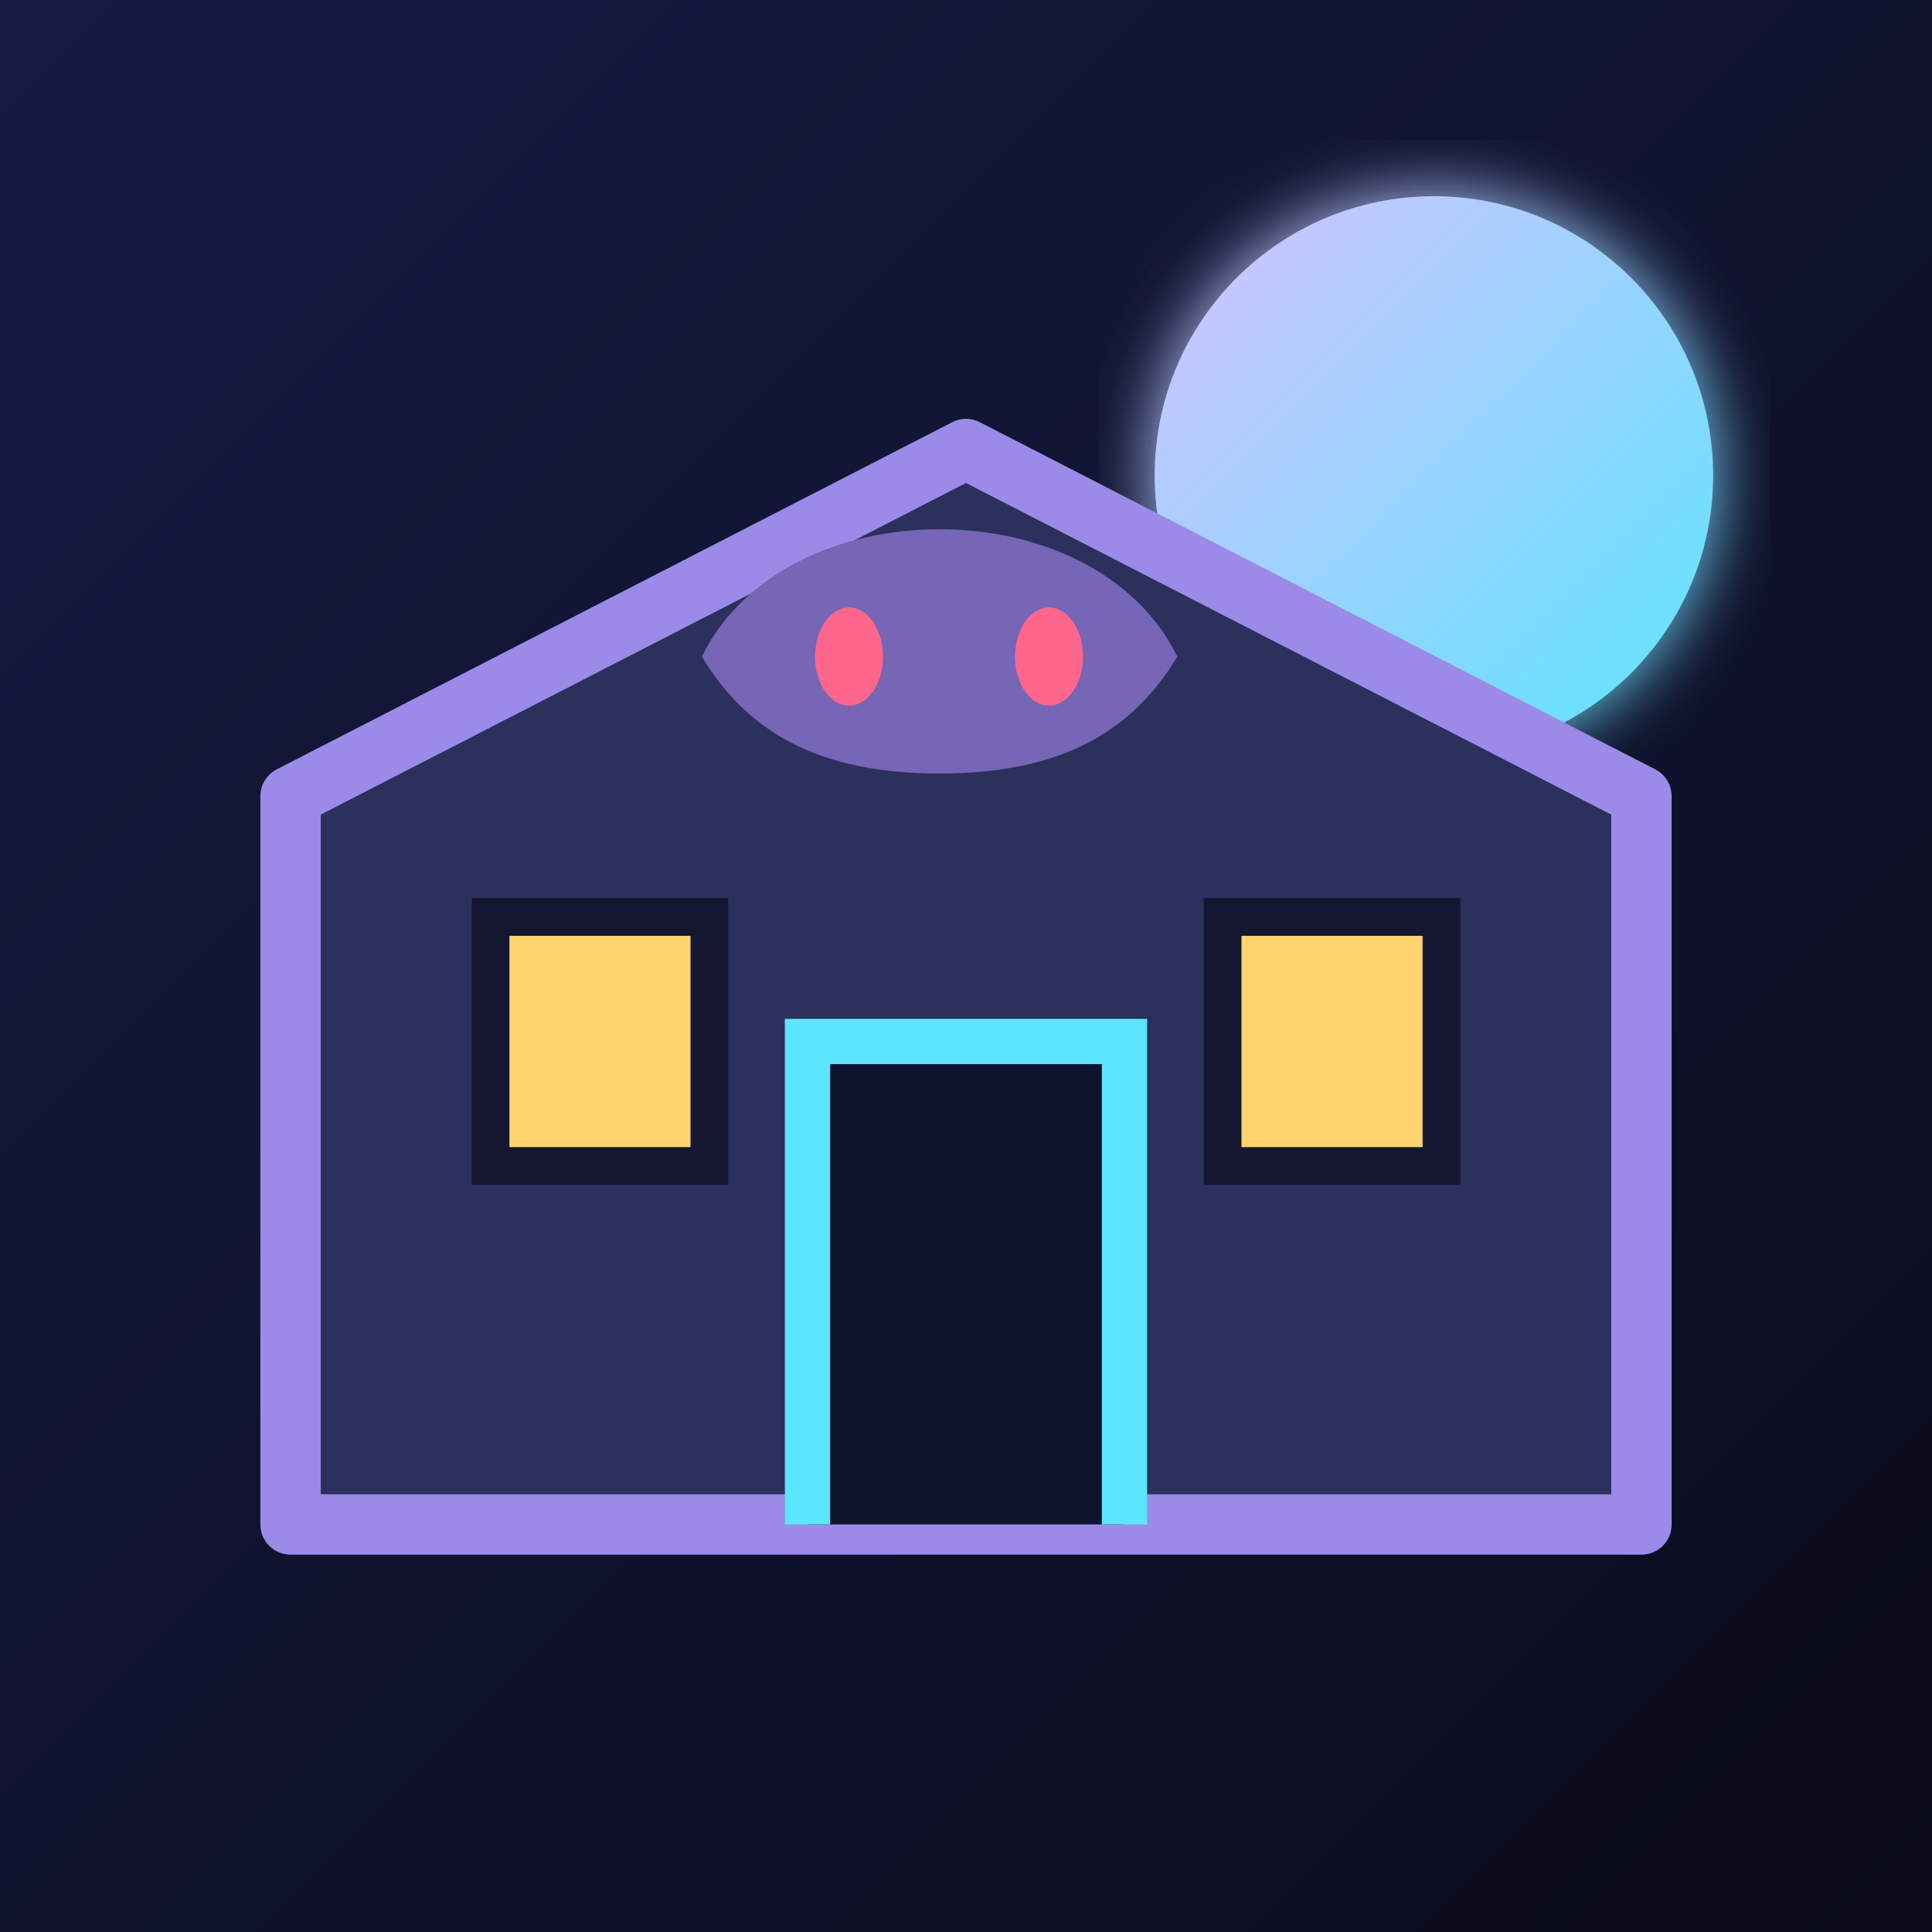
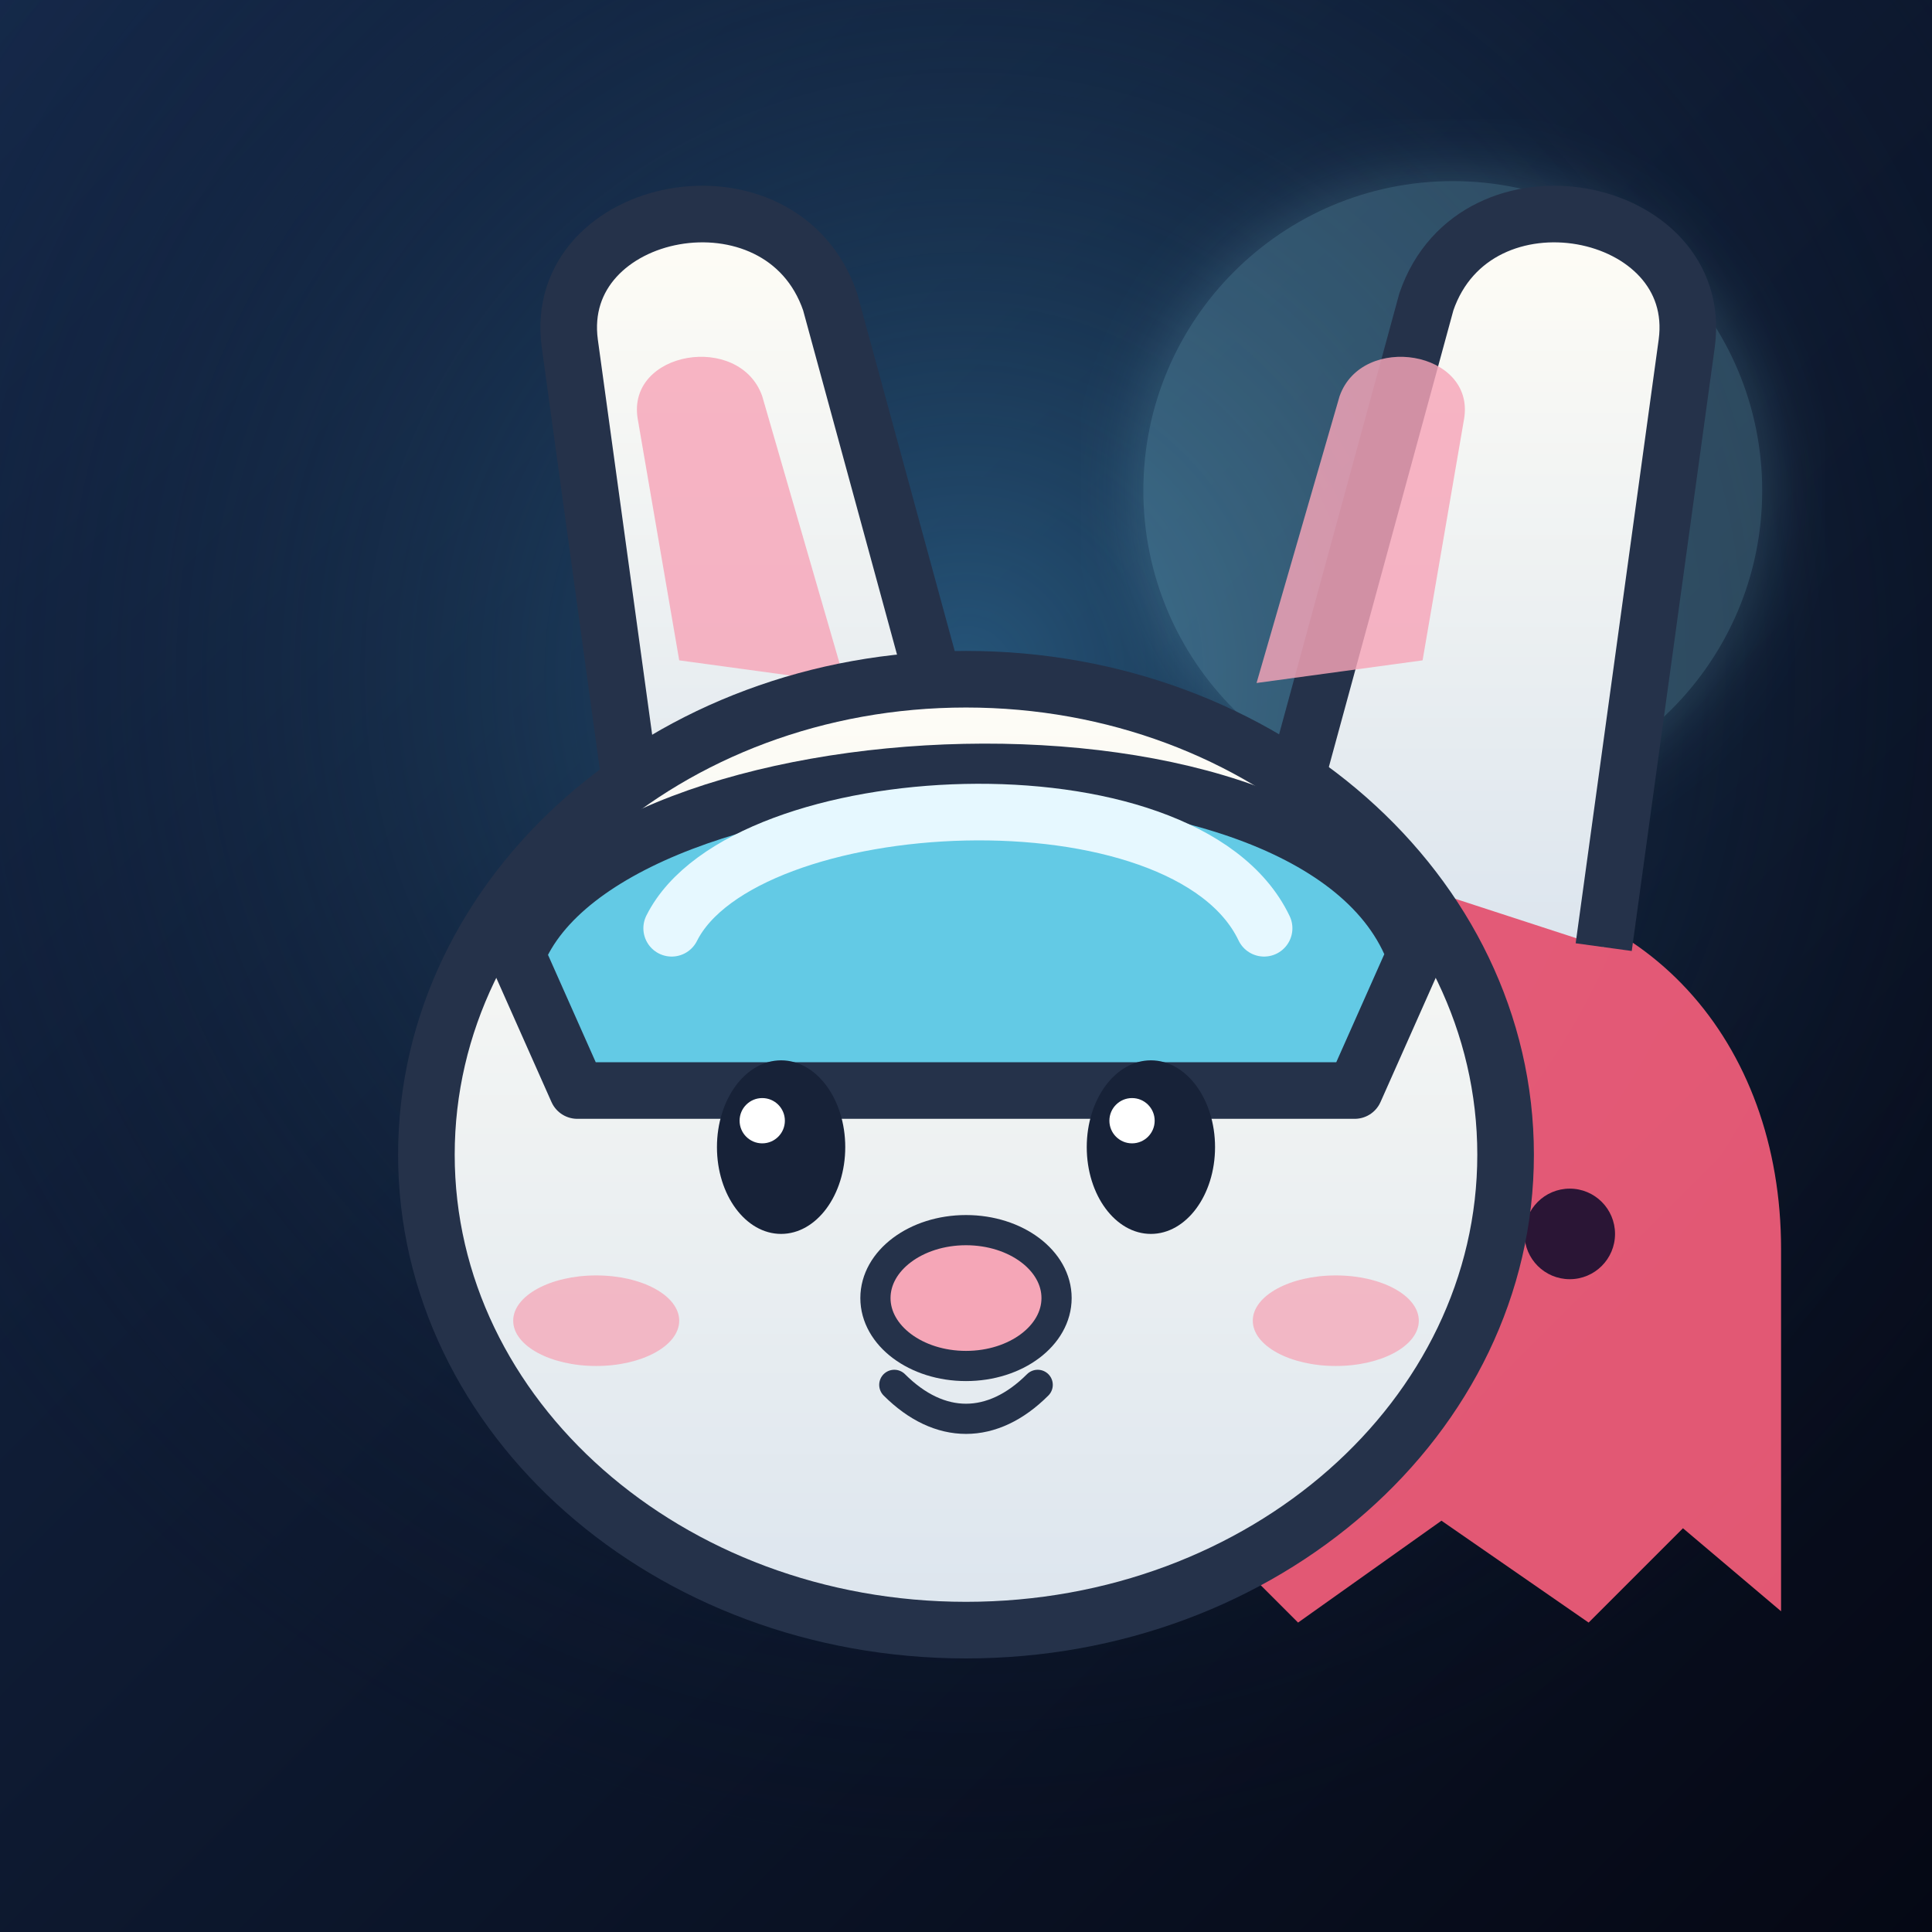
<svg xmlns="http://www.w3.org/2000/svg" width="512" height="512" viewBox="0 0 512 512">
  <defs>
-     <linearGradient id="sky" x1="0" y1="0" x2="1" y2="1">
-       <stop stop-color="#171a42" />
-       <stop offset="1" stop-color="#090b1a" />
+     <linearGradient id="night" x1="0" y1="0" x2="1" y2="1">
+       <stop stop-color="#15294a" />
+       <stop offset="1" stop-color="#050814" />
    </linearGradient>
-     <linearGradient id="moon" x1="0" y1="0" x2="1" y2="1">
-       <stop stop-color="#d4c2ff" />
-       <stop offset="1" stop-color="#5be5ff" />
+     <radialGradient id="halo" cx="50%" cy="35%" r="62%">
+       <stop stop-color="#2f6b94" stop-opacity=".72" />
+       <stop offset="1" stop-color="#0b1125" stop-opacity="0" />
+     </radialGradient>
+     <linearGradient id="fur" x1="0" y1="0" x2="0" y2="1">
+       <stop stop-color="#fffdf6" />
+       <stop offset="1" stop-color="#dce5ee" />
    </linearGradient>
-     <filter id="glow">
+     <filter id="softGlow">
      <feGaussianBlur stdDeviation="9" result="b" />
      <feMerge>
        <feMergeNode in="b" />
        <feMergeNode in="SourceGraphic" />
      </feMerge>
    </filter>
  </defs>
-   <rect width="512" height="512" rx="0" fill="url(#sky)" />
-   <circle cx="380" cy="126" r="74" fill="url(#moon)" filter="url(#glow)" />
-   <path d="M77 404V211l179-92 179 92v193H77Z" fill="#2b305d" stroke="#9b8ae8" stroke-width="16" stroke-linejoin="round" />
-   <path d="M214 404V276h84v128" fill="#10132d" stroke="#5be5ff" stroke-width="12" />
-   <path d="M130 243h58v66h-58zm194 0h58v66h-58z" fill="#ffd36f" stroke="#14172f" stroke-width="10" />
-   <path d="M186 174c22-45 104-45 126 0-12 20-31 31-63 31s-51-11-63-31Z" fill="#7765b5" />
-   <ellipse cx="225" cy="174" rx="9" ry="13" fill="#ff668c" />
-   <ellipse cx="278" cy="174" rx="9" ry="13" fill="#ff668c" />
+   <rect width="512" height="512" rx="0" fill="url(#night)" />
+   <rect width="512" height="512" rx="0" fill="url(#halo)" />
+   <circle cx="385" cy="130" r="82" fill="#9cecff" opacity=".22" filter="url(#softGlow)" />
+   <path d="M382 235c-53 0-89 41-89 96v96l26-22 25 25 38-27 39 27 25-25 26 22v-96c0-55-36-96-90-96Z" fill="#ff627f" opacity=".88" />
+   <circle cx="350" cy="327" r="12" fill="#2a1535" />
+   <circle cx="416" cy="327" r="12" fill="#2a1535" />
+   <path d="M173 251 151 91c-5-37 56-49 69-11l39 143M339 223l39-143c13-38 74-26 69 11l-22 160" fill="url(#fur)" stroke="#25324a" stroke-width="15" stroke-linejoin="round" />
+   <path d="M180 175 169 111c-3-18 27-23 33-6l22 76m109 0 22-76c6-17 36-12 33 6l-11 64" fill="#f6a5b8" opacity=".82" />
+   <ellipse cx="256" cy="306" rx="143" ry="126" fill="url(#fur)" stroke="#25324a" stroke-width="15" />
+   <path d="M137 253c24-60 213-69 238 0l-16 36H153z" fill="#63cae5" stroke="#25324a" stroke-width="15" stroke-linejoin="round" />
+   <path d="M178 246c19-38 136-44 157 0" fill="none" stroke="#e6f8ff" stroke-width="15" stroke-linecap="round" />
+   <ellipse cx="207" cy="304" rx="17" ry="23" fill="#172238" />
+   <ellipse cx="305" cy="304" rx="17" ry="23" fill="#172238" />
+   <circle cx="202" cy="297" r="6" fill="#fff" />
+   <circle cx="300" cy="297" r="6" fill="#fff" />
+   <ellipse cx="256" cy="344" rx="24" ry="18" fill="#f5a6b7" stroke="#25324a" stroke-width="8" />
+   <path d="M237 367c12 12 26 12 38 0" fill="none" stroke="#25324a" stroke-width="8" stroke-linecap="round" />
+   <ellipse cx="158" cy="350" rx="22" ry="12" fill="#f5a6b7" opacity=".75" />
+   <ellipse cx="354" cy="350" rx="22" ry="12" fill="#f5a6b7" opacity=".75" />
</svg>
